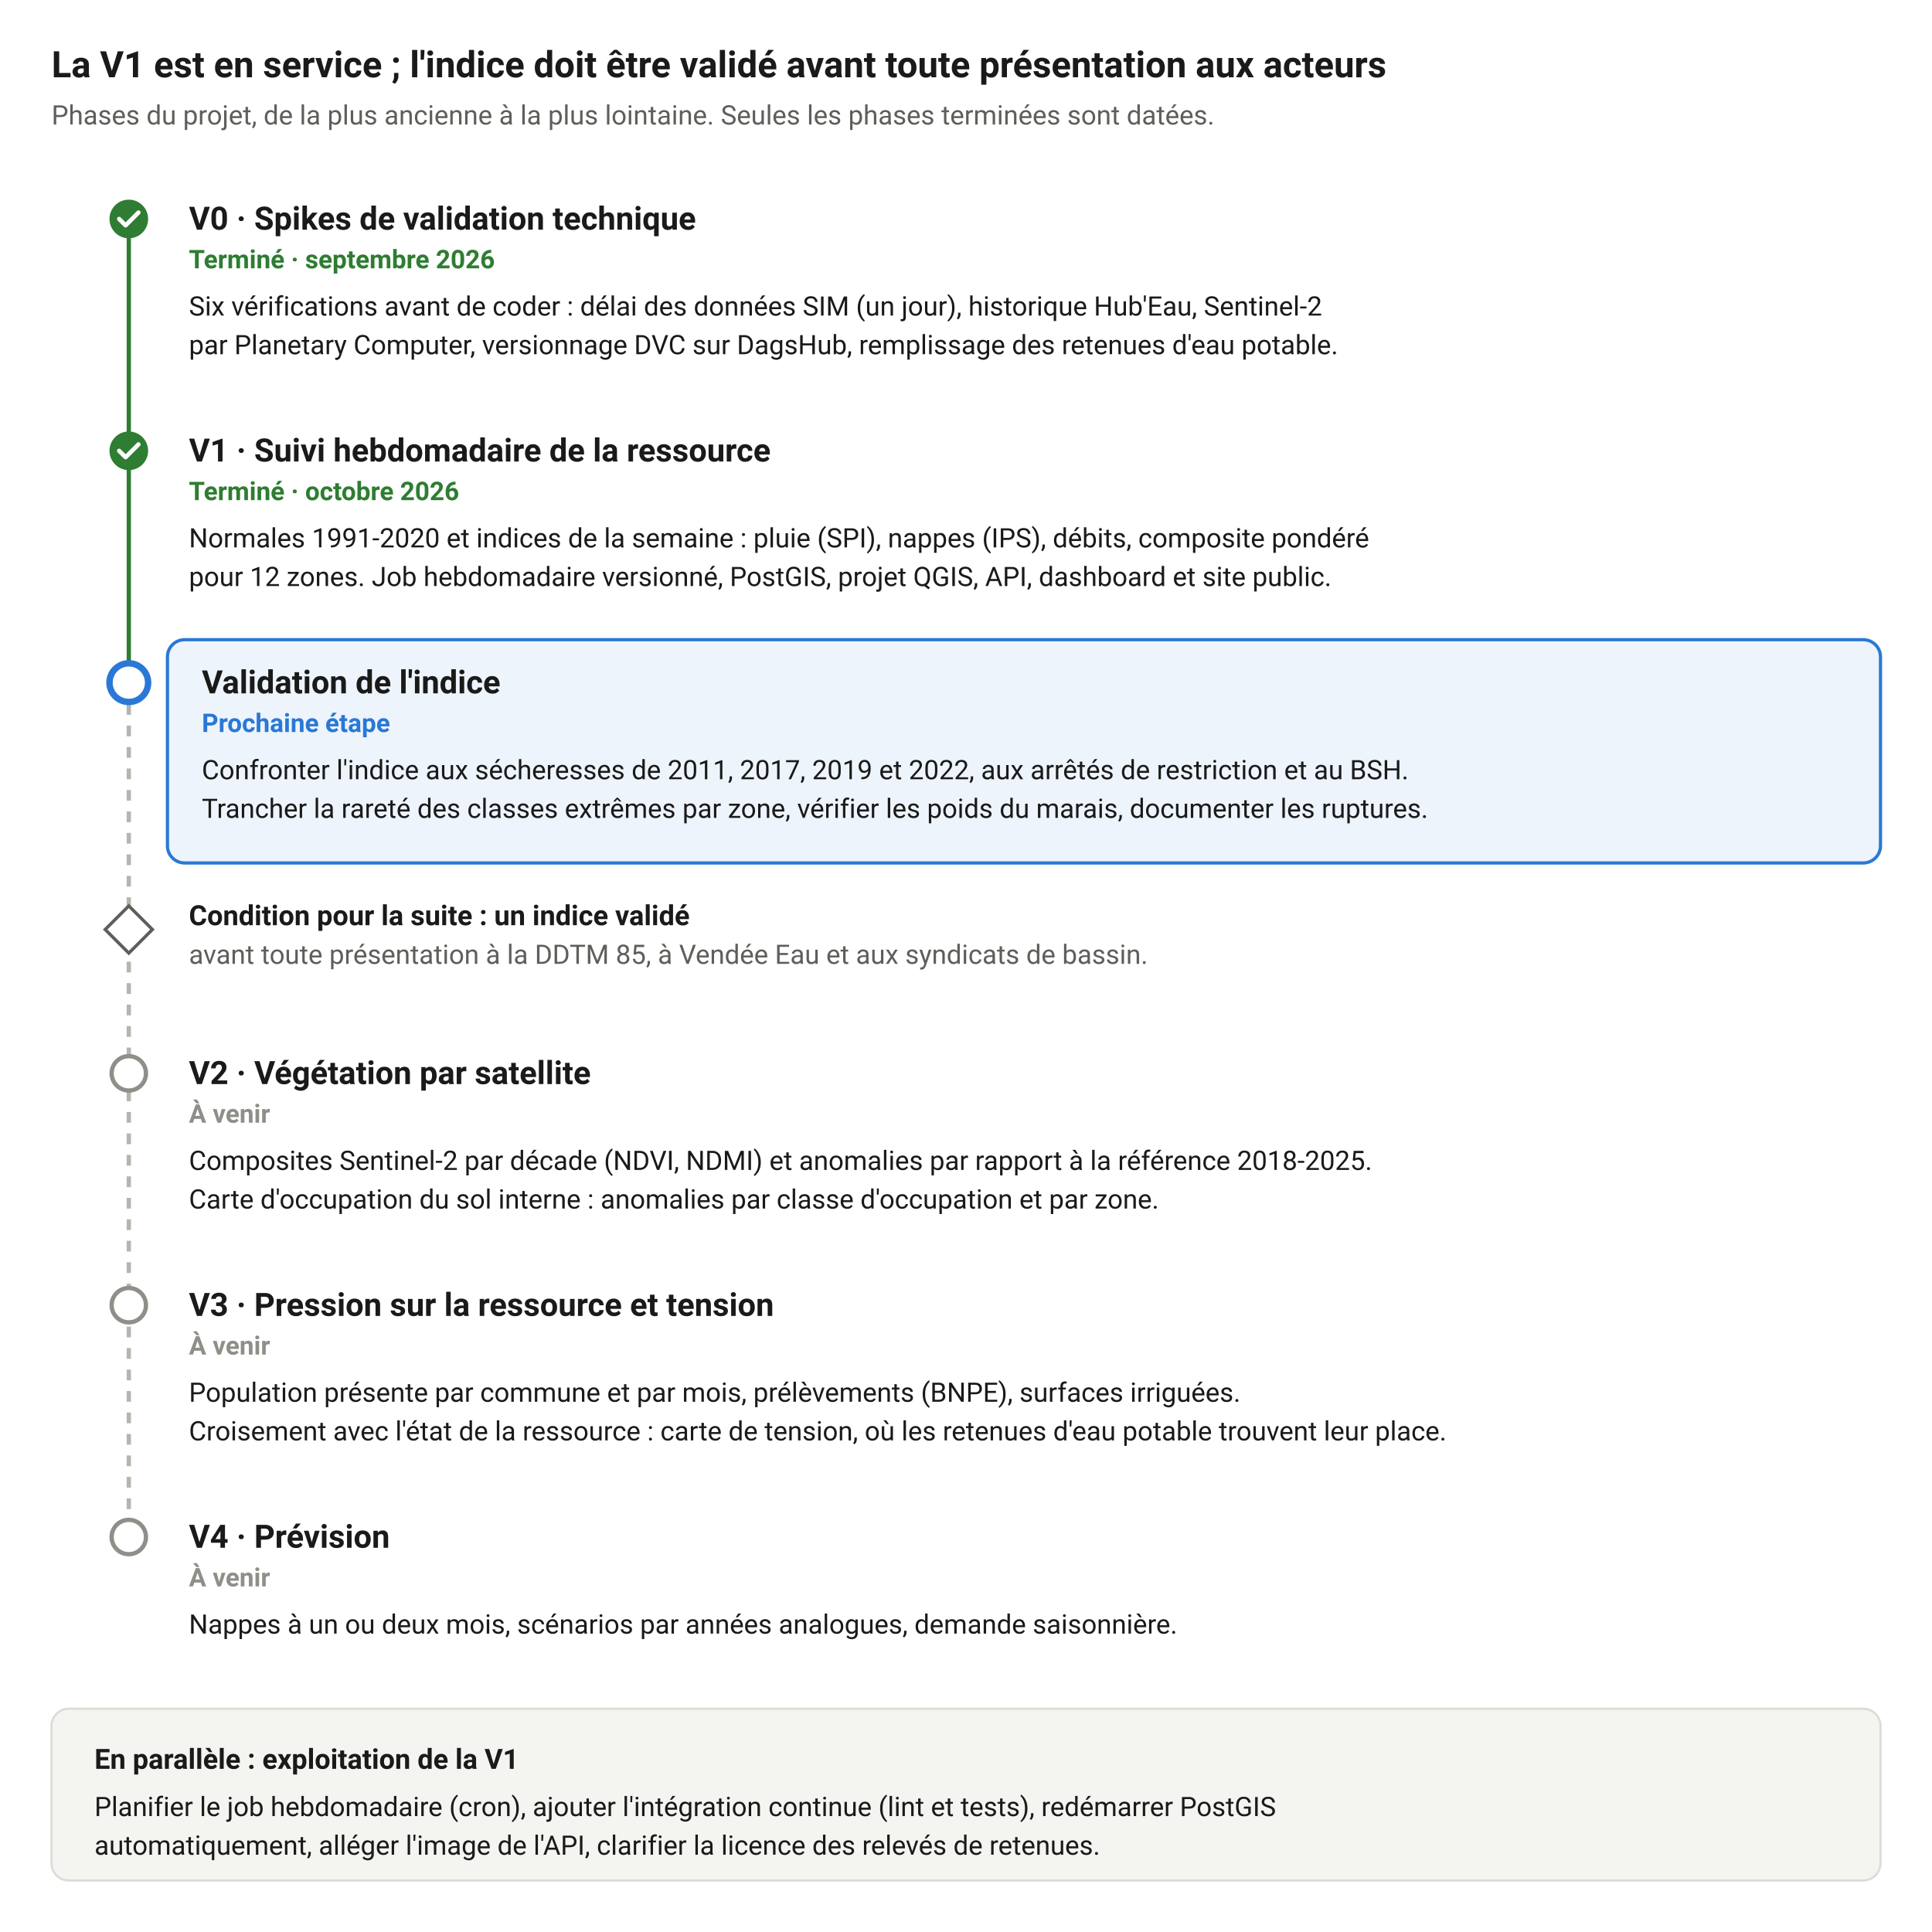
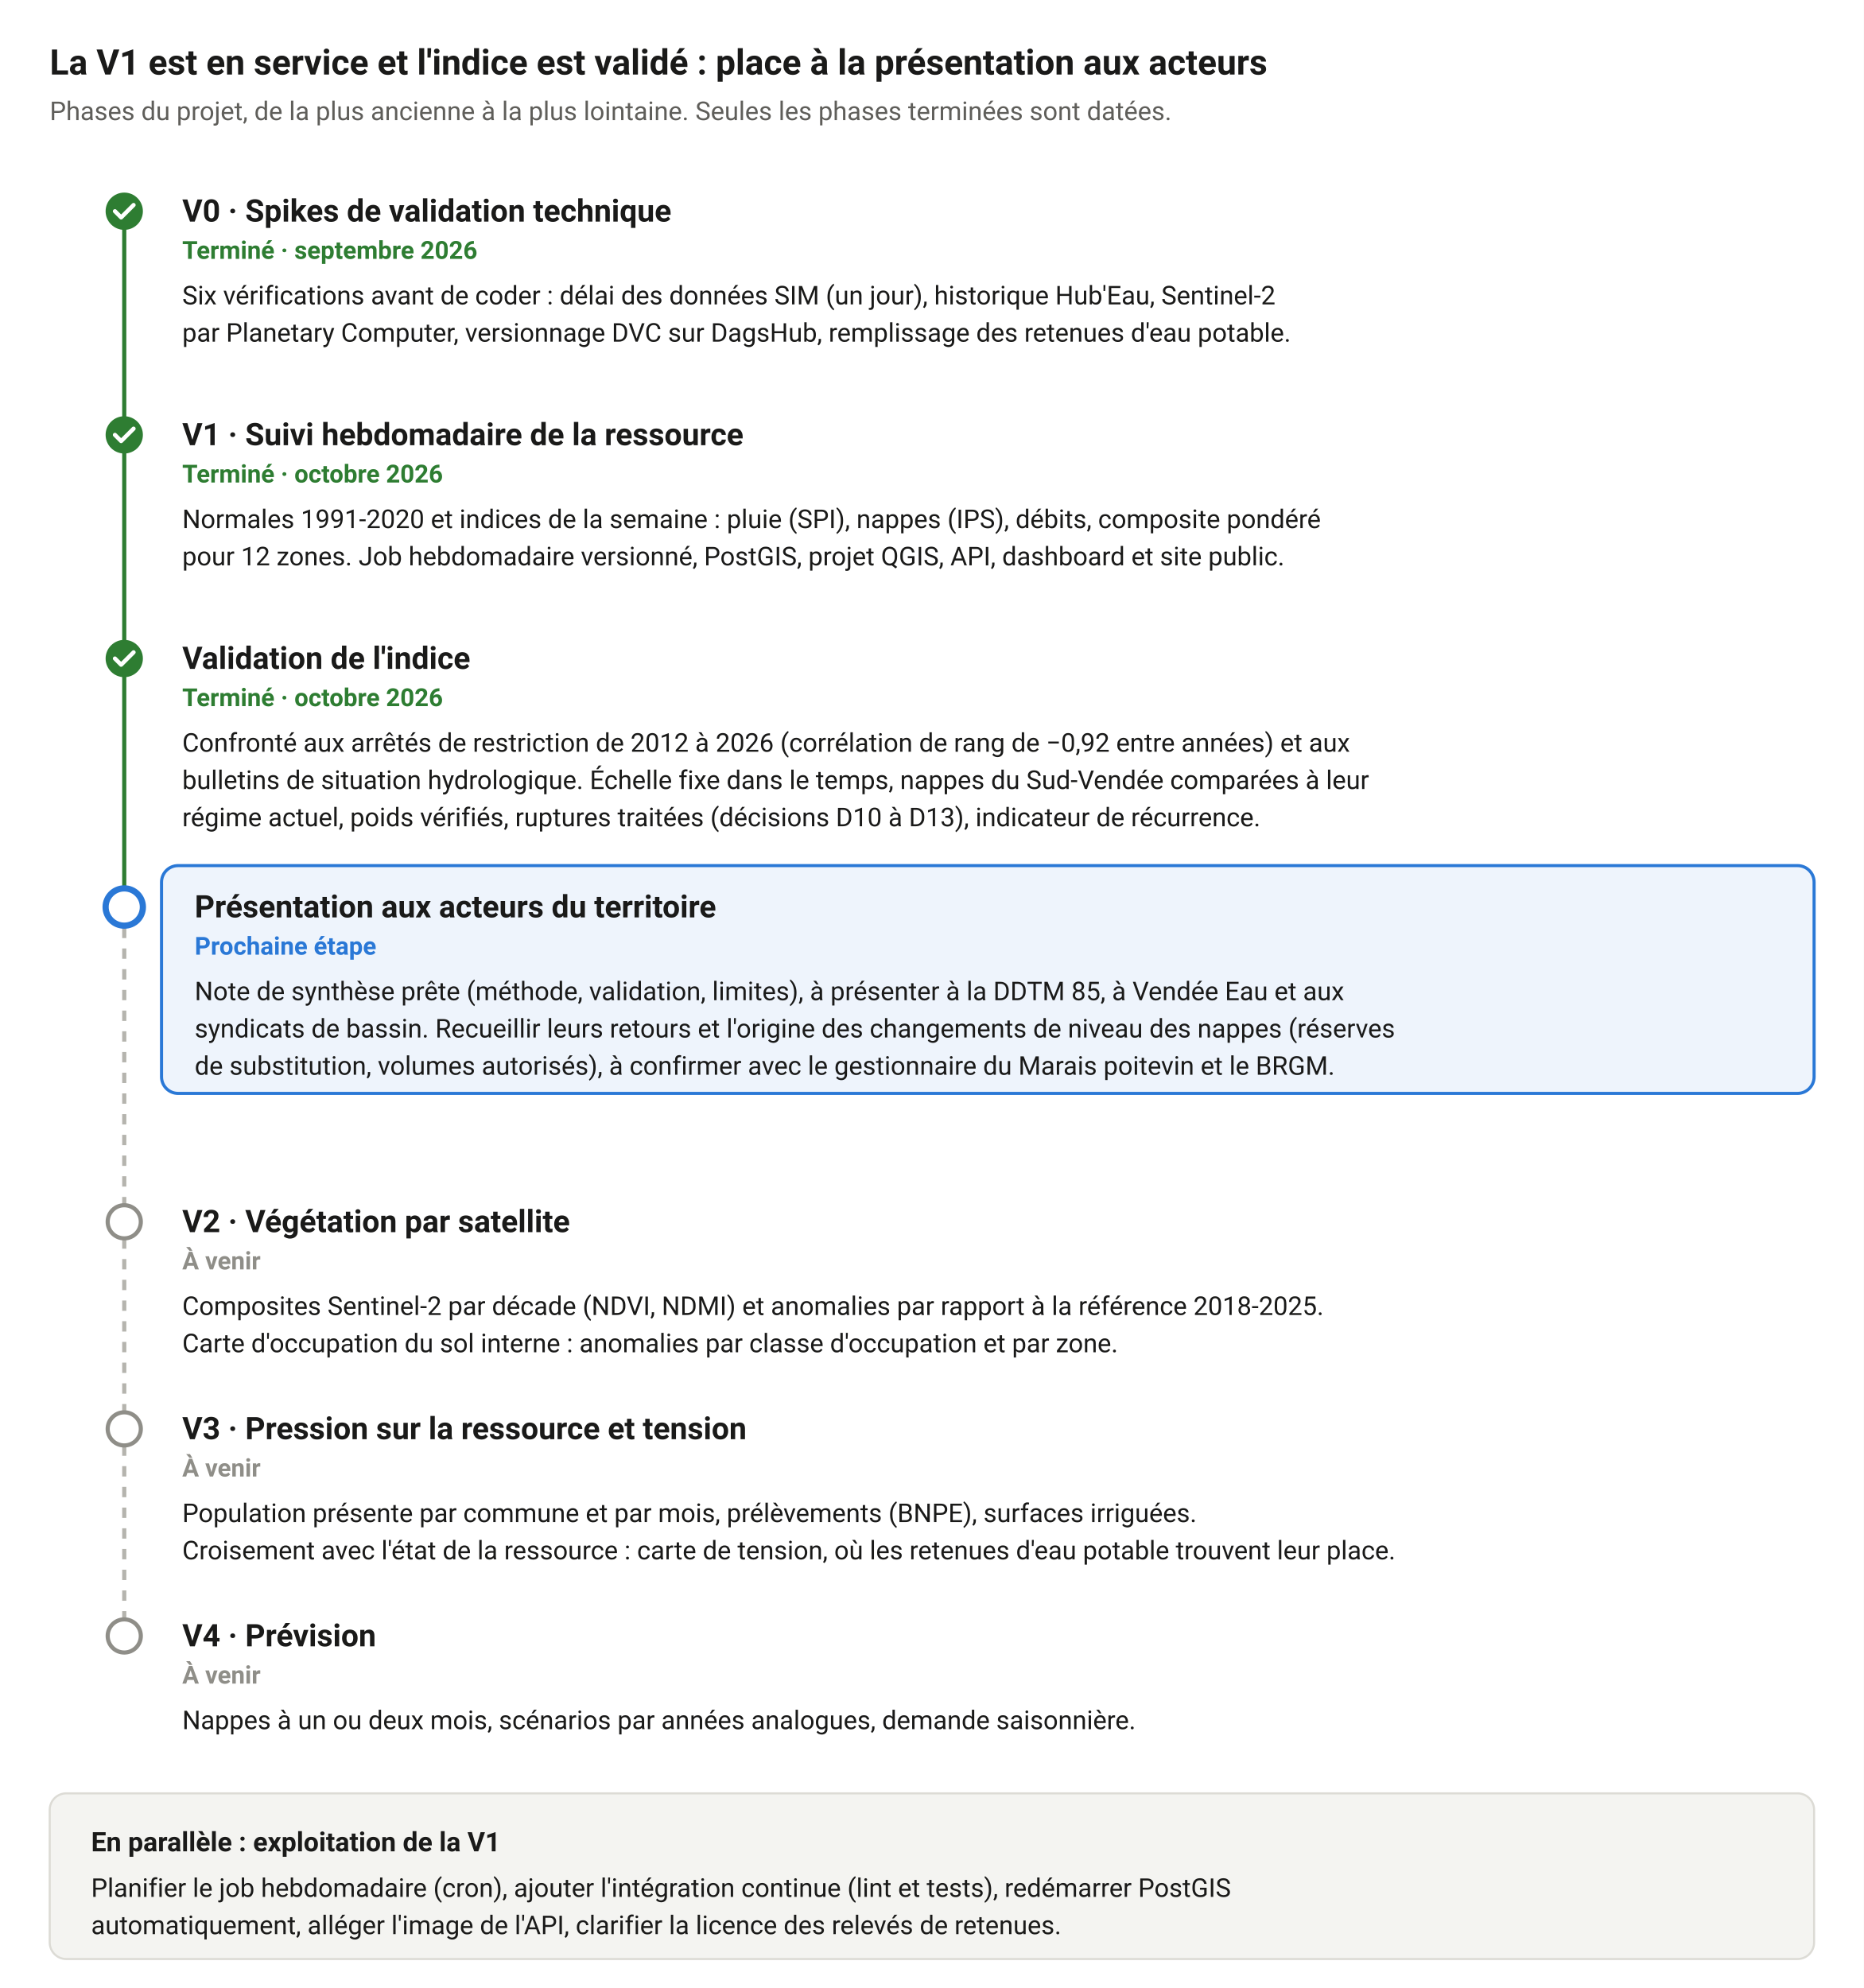
- <svg xmlns="http://www.w3.org/2000/svg" viewBox="0 0 900 900" role="img" aria-label="Feuille de route : la V1 est en service ; l'indice doit être validé avant toute présentation aux acteurs" font-family="Segoe UI, system-ui, -apple-system, Roboto, sans-serif" font-size="12.5">
-   <rect width="900" height="900" fill="#ffffff" />
-   <text x="24" y="36" font-size="17" font-weight="600" fill="#1a1a19">La V1 est en service ; l'indice doit être validé avant toute présentation aux acteurs</text>
+ <svg xmlns="http://www.w3.org/2000/svg" viewBox="0 0 900 960" role="img" aria-label="Feuille de route : la V1 est en service et l'indice est validé ; la présentation aux acteurs du territoire est la prochaine étape" font-family="Segoe UI, system-ui, -apple-system, Roboto, sans-serif" font-size="12.5">
+   <rect width="900" height="960" fill="#ffffff" />
+   <text x="24" y="36" font-size="17" font-weight="600" fill="#1a1a19">La V1 est en service et l'indice est validé : place à la présentation aux acteurs</text>
  <text x="24" y="58" fill="#5f5e5a">Phases du projet, de la plus ancienne à la plus lointaine. Seules les phases terminées sont datées.</text>
-   <line x1="60" y1="102" x2="60" y2="318" stroke="#2e7d32" stroke-width="2" />
-   <line x1="60" y1="318" x2="60" y2="716" stroke="#b5b4ae" stroke-width="2" stroke-dasharray="5 5" />
+   <line x1="60" y1="102" x2="60" y2="438" stroke="#2e7d32" stroke-width="2" />
+   <line x1="60" y1="438" x2="60" y2="790" stroke="#b5b4ae" stroke-width="2" stroke-dasharray="5 5" />
  <circle cx="60" cy="102" r="9" fill="#2e7d32" />
  <path d="M55.5 102l3 3 6-6" fill="none" stroke="#ffffff" stroke-width="2" stroke-linecap="round" stroke-linejoin="round" />
  <text x="88" y="107" font-size="15" font-weight="600" fill="#1a1a19">V0 · Spikes de validation technique</text>
  <text x="88" y="125" font-size="12" font-weight="600" fill="#2e7d32">Terminé · septembre 2026</text>
  <text x="88" y="147" fill="#1a1a19">Six vérifications avant de coder : délai des données SIM (un jour), historique Hub'Eau, Sentinel-2</text>
  <text x="88" y="165" fill="#1a1a19">par Planetary Computer, versionnage DVC sur DagsHub, remplissage des retenues d'eau potable.</text>
  <circle cx="60" cy="210" r="9" fill="#2e7d32" />
  <path d="M55.5 210l3 3 6-6" fill="none" stroke="#ffffff" stroke-width="2" stroke-linecap="round" stroke-linejoin="round" />
  <text x="88" y="215" font-size="15" font-weight="600" fill="#1a1a19">V1 · Suivi hebdomadaire de la ressource</text>
  <text x="88" y="233" font-size="12" font-weight="600" fill="#2e7d32">Terminé · octobre 2026</text>
  <text x="88" y="255" fill="#1a1a19">Normales 1991-2020 et indices de la semaine : pluie (SPI), nappes (IPS), débits, composite pondéré</text>
  <text x="88" y="273" fill="#1a1a19">pour 12 zones. Job hebdomadaire versionné, PostGIS, projet QGIS, API, dashboard et site public.</text>
-   <rect x="78" y="298" width="798" height="104" rx="8" fill="#2a78d6" fill-opacity="0.08" stroke="#2a78d6" stroke-width="1.5" />
-   <circle cx="60" cy="318" r="9" fill="#ffffff" stroke="#2a78d6" stroke-width="3" />
-   <text x="94" y="323" font-size="15" font-weight="600" fill="#1a1a19">Validation de l'indice</text>
-   <text x="94" y="341" font-size="12" font-weight="600" fill="#2a78d6">Prochaine étape</text>
-   <text x="94" y="363" fill="#1a1a19">Confronter l'indice aux sécheresses de 2011, 2017, 2019 et 2022, aux arrêtés de restriction et au BSH.</text>
-   <text x="94" y="381" fill="#1a1a19">Trancher la rareté des classes extrêmes par zone, vérifier les poids du marais, documenter les ruptures.</text>
-   <path d="M60 422l11 11-11 11-11-11z" fill="#ffffff" stroke="#5f5e5a" stroke-width="1.5" />
-   <text x="88" y="431" font-size="13" font-weight="600" fill="#1a1a19">Condition pour la suite : un indice validé</text>
-   <text x="88" y="449" fill="#5f5e5a">avant toute présentation à la DDTM 85, à Vendée Eau et aux syndicats de bassin.</text>
-   <circle cx="60" cy="500" r="8" fill="#ffffff" stroke="#8f8e88" stroke-width="2" />
-   <text x="88" y="505" font-size="15" font-weight="600" fill="#1a1a19">V2 · Végétation par satellite</text>
-   <text x="88" y="523" font-size="12" font-weight="600" fill="#8f8e88">À venir</text>
-   <text x="88" y="545" fill="#1a1a19">Composites Sentinel-2 par décade (NDVI, NDMI) et anomalies par rapport à la référence 2018-2025.</text>
-   <text x="88" y="563" fill="#1a1a19">Carte d'occupation du sol interne : anomalies par classe d'occupation et par zone.</text>
-   <circle cx="60" cy="608" r="8" fill="#ffffff" stroke="#8f8e88" stroke-width="2" />
-   <text x="88" y="613" font-size="15" font-weight="600" fill="#1a1a19">V3 · Pression sur la ressource et tension</text>
-   <text x="88" y="631" font-size="12" font-weight="600" fill="#8f8e88">À venir</text>
-   <text x="88" y="653" fill="#1a1a19">Population présente par commune et par mois, prélèvements (BNPE), surfaces irriguées.</text>
-   <text x="88" y="671" fill="#1a1a19">Croisement avec l'état de la ressource : carte de tension, où les retenues d'eau potable trouvent leur place.</text>
-   <circle cx="60" cy="716" r="8" fill="#ffffff" stroke="#8f8e88" stroke-width="2" />
-   <text x="88" y="721" font-size="15" font-weight="600" fill="#1a1a19">V4 · Prévision</text>
-   <text x="88" y="739" font-size="12" font-weight="600" fill="#8f8e88">À venir</text>
-   <text x="88" y="761" fill="#1a1a19">Nappes à un ou deux mois, scénarios par années analogues, demande saisonnière.</text>
-   <rect x="24" y="796" width="852" height="80" rx="8" fill="#f4f4f1" stroke="#dcdbd5" stroke-width="1" />
-   <text x="44" y="824" font-size="13" font-weight="600" fill="#1a1a19">En parallèle : exploitation de la V1</text>
-   <text x="44" y="846" fill="#1a1a19">Planifier le job hebdomadaire (cron), ajouter l'intégration continue (lint et tests), redémarrer PostGIS</text>
-   <text x="44" y="864" fill="#1a1a19">automatiquement, alléger l'image de l'API, clarifier la licence des relevés de retenues.</text>
+   <circle cx="60" cy="318" r="9" fill="#2e7d32" />
+   <path d="M55.5 318l3 3 6-6" fill="none" stroke="#ffffff" stroke-width="2" stroke-linecap="round" stroke-linejoin="round" />
+   <text x="88" y="323" font-size="15" font-weight="600" fill="#1a1a19">Validation de l'indice</text>
+   <text x="88" y="341" font-size="12" font-weight="600" fill="#2e7d32">Terminé · octobre 2026</text>
+   <text x="88" y="363" fill="#1a1a19">Confronté aux arrêtés de restriction de 2012 à 2026 (corrélation de rang de −0,92 entre années) et aux</text>
+   <text x="88" y="381" fill="#1a1a19">bulletins de situation hydrologique. Échelle fixe dans le temps, nappes du Sud-Vendée comparées à leur</text>
+   <text x="88" y="399" fill="#1a1a19">régime actuel, poids vérifiés, ruptures traitées (décisions D10 à D13), indicateur de récurrence.</text>
+   <rect x="78" y="418" width="798" height="110" rx="8" fill="#2a78d6" fill-opacity="0.08" stroke="#2a78d6" stroke-width="1.5" />
+   <circle cx="60" cy="438" r="9" fill="#ffffff" stroke="#2a78d6" stroke-width="3" />
+   <text x="94" y="443" font-size="15" font-weight="600" fill="#1a1a19">Présentation aux acteurs du territoire</text>
+   <text x="94" y="461" font-size="12" font-weight="600" fill="#2a78d6">Prochaine étape</text>
+   <text x="94" y="483" fill="#1a1a19">Note de synthèse prête (méthode, validation, limites), à présenter à la DDTM 85, à Vendée Eau et aux</text>
+   <text x="94" y="501" fill="#1a1a19">syndicats de bassin. Recueillir leurs retours et l'origine des changements de niveau des nappes (réserves</text>
+   <text x="94" y="519" fill="#1a1a19">de substitution, volumes autorisés), à confirmer avec le gestionnaire du Marais poitevin et le BRGM.</text>
+   <circle cx="60" cy="590" r="8" fill="#ffffff" stroke="#8f8e88" stroke-width="2" />
+   <text x="88" y="595" font-size="15" font-weight="600" fill="#1a1a19">V2 · Végétation par satellite</text>
+   <text x="88" y="613" font-size="12" font-weight="600" fill="#8f8e88">À venir</text>
+   <text x="88" y="635" fill="#1a1a19">Composites Sentinel-2 par décade (NDVI, NDMI) et anomalies par rapport à la référence 2018-2025.</text>
+   <text x="88" y="653" fill="#1a1a19">Carte d'occupation du sol interne : anomalies par classe d'occupation et par zone.</text>
+   <circle cx="60" cy="690" r="8" fill="#ffffff" stroke="#8f8e88" stroke-width="2" />
+   <text x="88" y="695" font-size="15" font-weight="600" fill="#1a1a19">V3 · Pression sur la ressource et tension</text>
+   <text x="88" y="713" font-size="12" font-weight="600" fill="#8f8e88">À venir</text>
+   <text x="88" y="735" fill="#1a1a19">Population présente par commune et par mois, prélèvements (BNPE), surfaces irriguées.</text>
+   <text x="88" y="753" fill="#1a1a19">Croisement avec l'état de la ressource : carte de tension, où les retenues d'eau potable trouvent leur place.</text>
+   <circle cx="60" cy="790" r="8" fill="#ffffff" stroke="#8f8e88" stroke-width="2" />
+   <text x="88" y="795" font-size="15" font-weight="600" fill="#1a1a19">V4 · Prévision</text>
+   <text x="88" y="813" font-size="12" font-weight="600" fill="#8f8e88">À venir</text>
+   <text x="88" y="835" fill="#1a1a19">Nappes à un ou deux mois, scénarios par années analogues, demande saisonnière.</text>
+   <rect x="24" y="866" width="852" height="80" rx="8" fill="#f4f4f1" stroke="#dcdbd5" stroke-width="1" />
+   <text x="44" y="894" font-size="13" font-weight="600" fill="#1a1a19">En parallèle : exploitation de la V1</text>
+   <text x="44" y="916" fill="#1a1a19">Planifier le job hebdomadaire (cron), ajouter l'intégration continue (lint et tests), redémarrer PostGIS</text>
+   <text x="44" y="934" fill="#1a1a19">automatiquement, alléger l'image de l'API, clarifier la licence des relevés de retenues.</text>
</svg>
